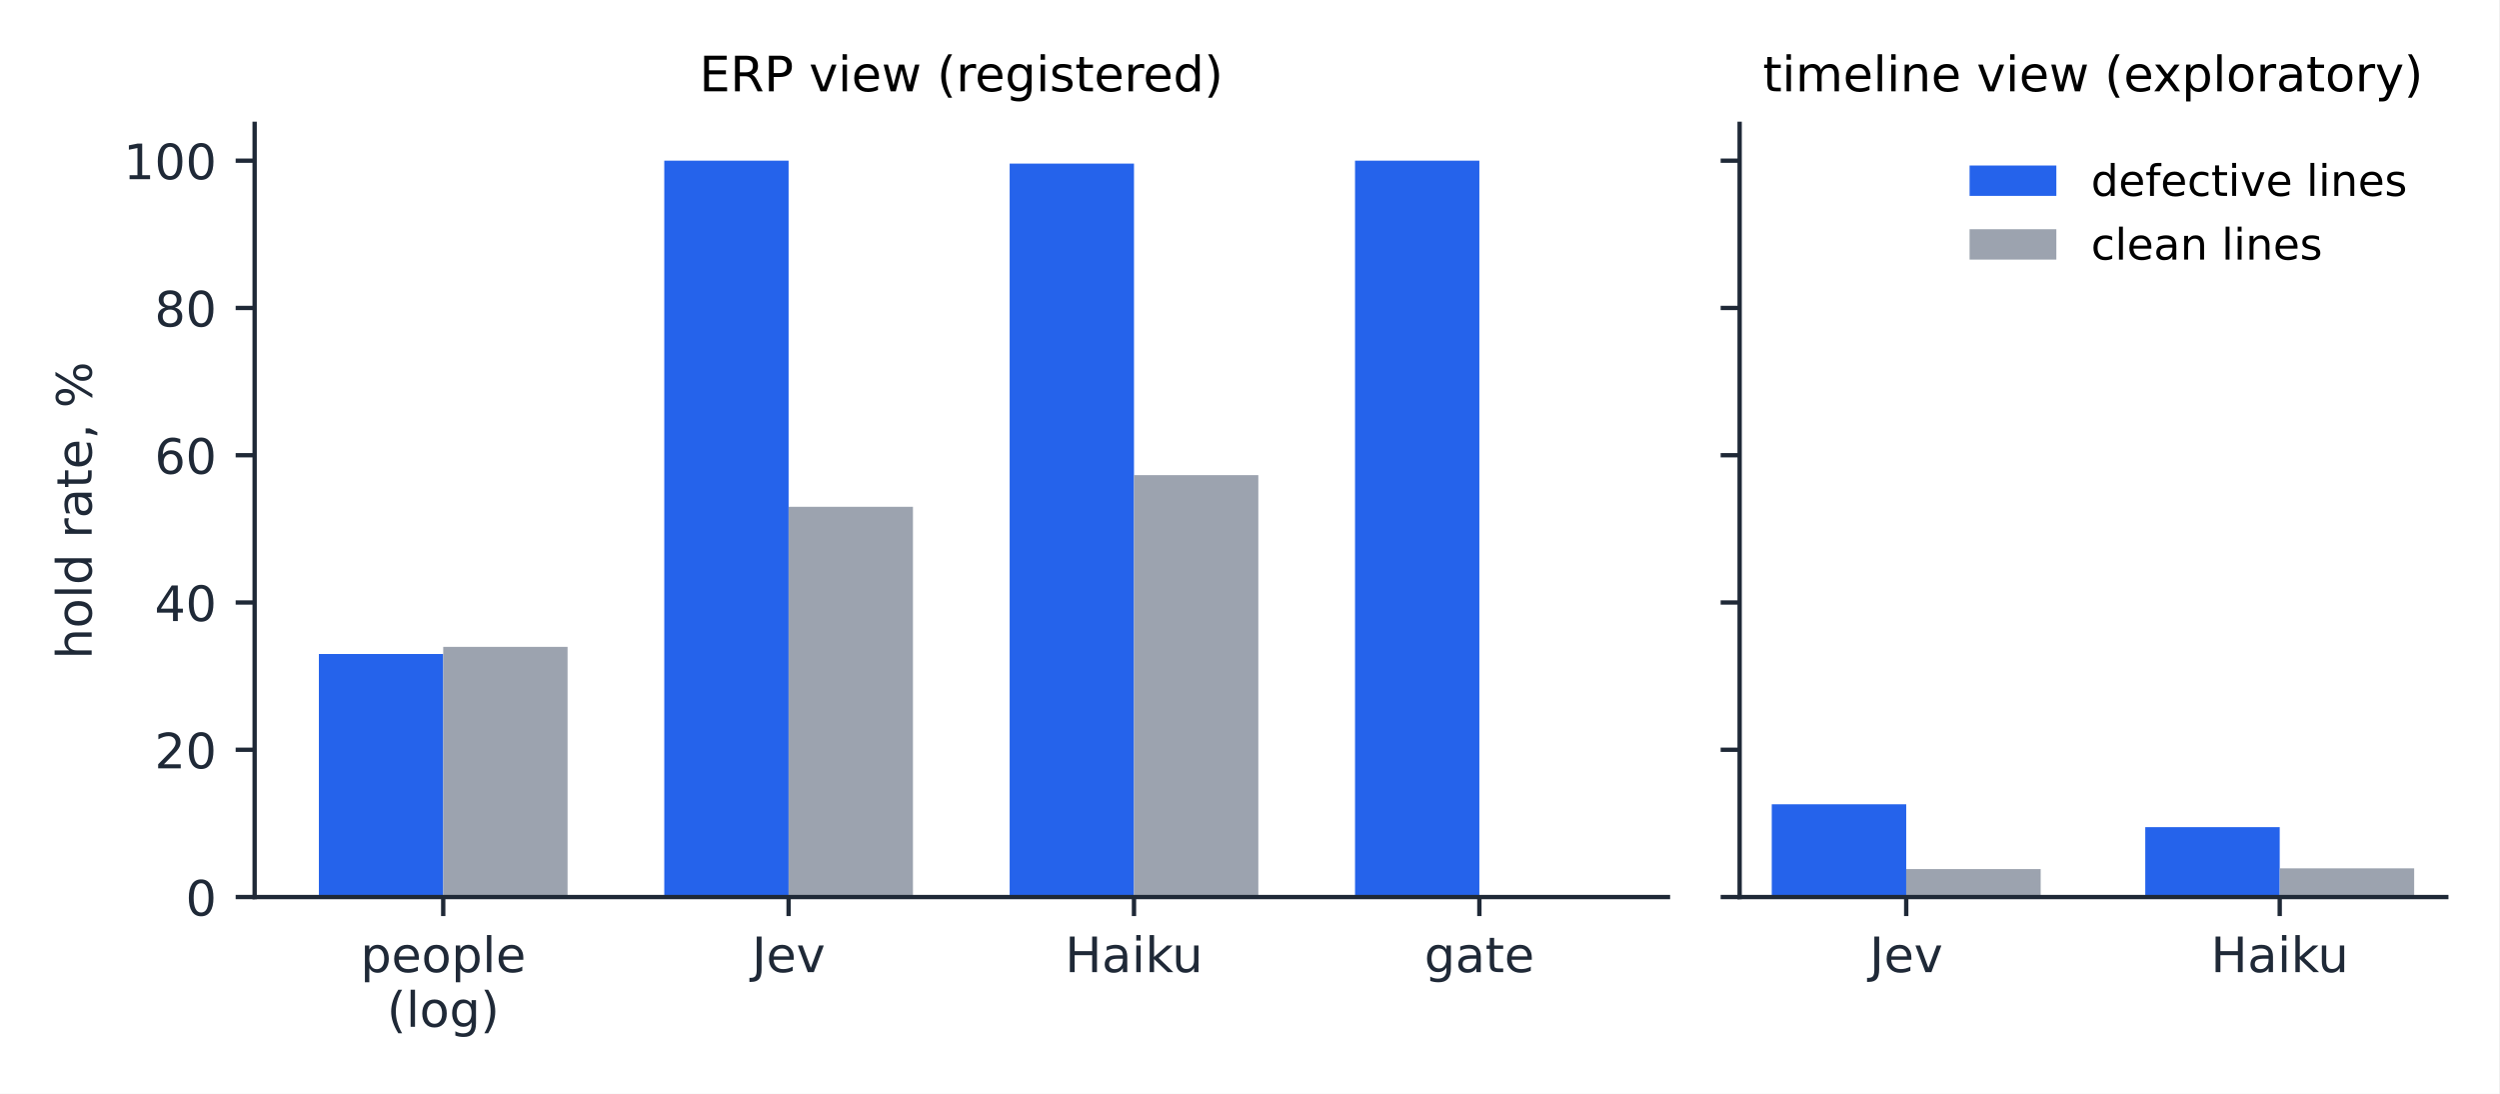
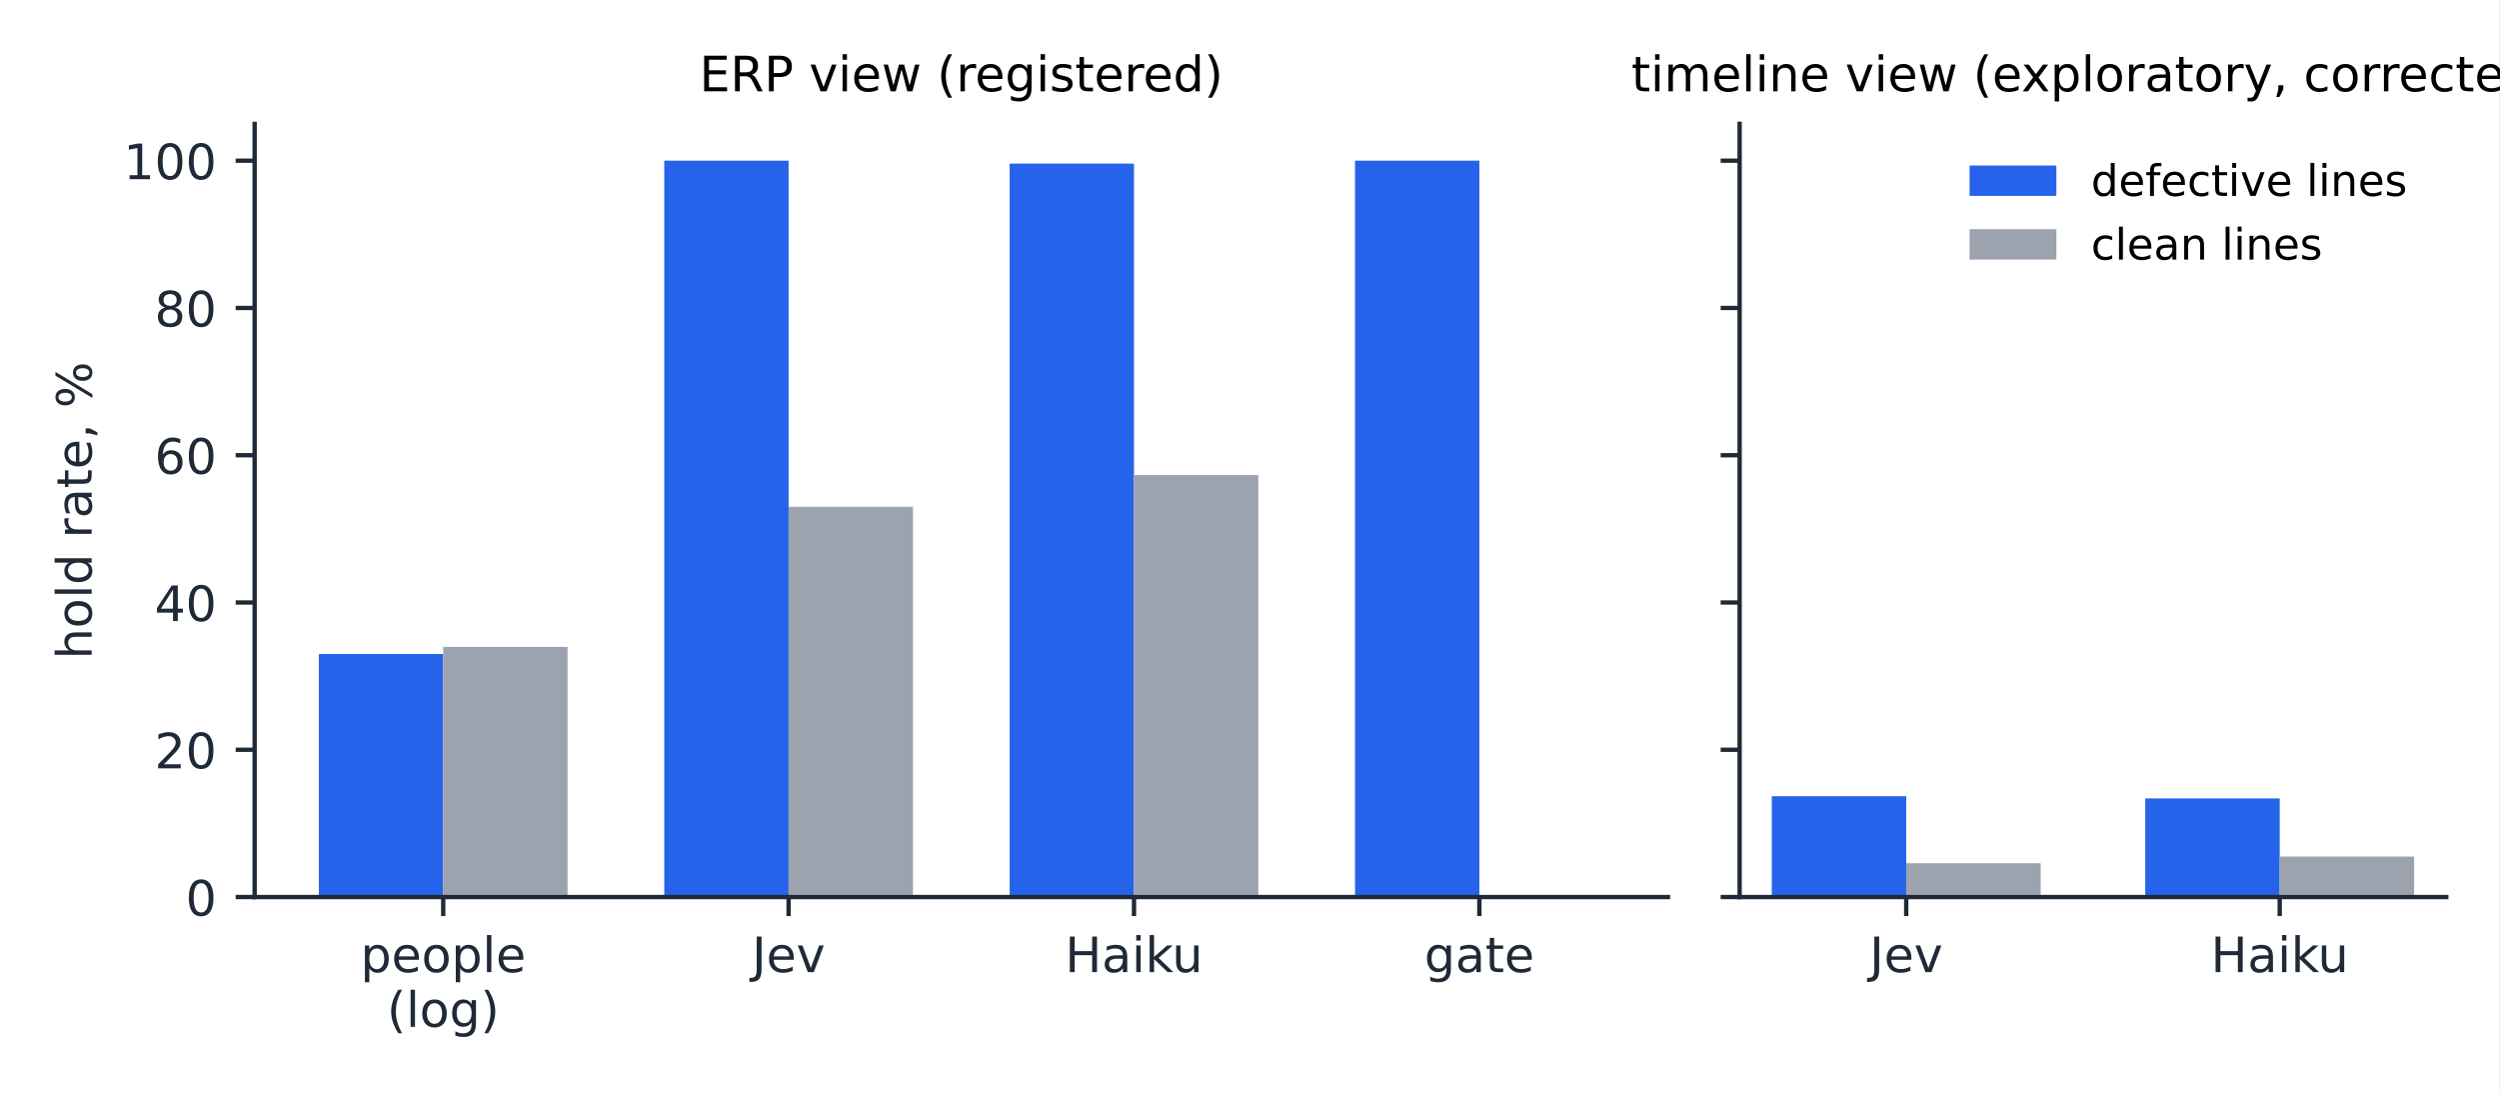
<svg xmlns="http://www.w3.org/2000/svg" xmlns:xlink="http://www.w3.org/1999/xlink" width="460.8pt" height="201.6pt" viewBox="0 0 460.8 201.6" version="1.1">
  <defs>
    <style type="text/css">*{stroke-linejoin: round; stroke-linecap: butt}</style>
  </defs>
  <g id="figure_1">
    <g id="patch_1">
      <path d="M 0 201.6  L 460.8 201.6  L 460.8 0  L 0 0  z " style="fill: #ffffff" />
    </g>
    <g id="axes_1">
      <g id="patch_2">
        <path d="M 46.955 165.345  L 307.558 165.345  L 307.558 22.83  L 46.955 22.83  z " style="fill: #ffffff" />
      </g>
      <g id="patch_3">
        <path d="M 58.801 165.345  L 81.728 165.345  L 81.728 120.549  L 58.801 120.549  z " clip-path="url(#pf9f3128406)" style="fill: #2563eb" />
      </g>
      <g id="patch_4">
        <path d="M 122.487 165.345  L 145.414 165.345  L 145.414 29.616  L 122.487 29.616  z " clip-path="url(#pf9f3128406)" style="fill: #2563eb" />
      </g>
      <g id="patch_5">
        <path d="M 186.173 165.345  L 209.1 165.345  L 209.1 30.159  L 186.173 30.159  z " clip-path="url(#pf9f3128406)" style="fill: #2563eb" />
      </g>
      <g id="patch_6">
        <path d="M 249.859 165.345  L 272.786 165.345  L 272.786 29.616  L 249.859 29.616  z " clip-path="url(#pf9f3128406)" style="fill: #2563eb" />
      </g>
      <g id="patch_7">
        <path d="M 81.728 165.345  L 104.655 165.345  L 104.655 119.232  L 81.728 119.232  z " clip-path="url(#pf9f3128406)" style="fill: #9ca3af" />
      </g>
      <g id="patch_8">
        <path d="M 145.414 165.345  L 168.341 165.345  L 168.341 93.409  L 145.414 93.409  z " clip-path="url(#pf9f3128406)" style="fill: #9ca3af" />
      </g>
      <g id="patch_9">
        <path d="M 209.1 165.345  L 232.027 165.345  L 232.027 87.573  L 209.1 87.573  z " clip-path="url(#pf9f3128406)" style="fill: #9ca3af" />
      </g>
      <g id="patch_10">
        <path d="M 272.786 165.345  L 295.713 165.345  L 295.713 165.345  L 272.786 165.345  z " clip-path="url(#pf9f3128406)" style="fill: #9ca3af" />
      </g>
      <g id="matplotlib.axis_1">
        <g id="xtick_1">
          <g id="line2d_1">
            <defs>
              <path id="mf50ba323ee" d="M 0 0  L 0 3.5  " style="stroke: #1f2937; stroke-width: 0.8" />
            </defs>
            <g>
              <use xlink:href="#mf50ba323ee" x="81.728" y="165.345" style="fill: #1f2937; stroke: #1f2937; stroke-width: 0.8" />
            </g>
          </g>
          <g id="text_1">
            <g style="fill: #1f2937" transform="translate(66.47259 179.1841) scale(0.09 -0.09)">
              <defs>
                <path id="DejaVuSans-70" d="M 1159 525  L 1159 -1331  L 581 -1331  L 581 3500  L 1159 3500  L 1159 2969  Q 1341 3281 1617 3432  Q 1894 3584 2278 3584  Q 2916 3584 3314 3078  Q 3713 2572 3713 1747  Q 3713 922 3314 415  Q 2916 -91 2278 -91  Q 1894 -91 1617 61  Q 1341 213 1159 525  z M 3116 1747  Q 3116 2381 2855 2742  Q 2594 3103 2138 3103  Q 1681 3103 1420 2742  Q 1159 2381 1159 1747  Q 1159 1113 1420 752  Q 1681 391 2138 391  Q 2594 391 2855 752  Q 3116 1113 3116 1747  z " transform="scale(0.015625)" />
                <path id="DejaVuSans-65" d="M 3597 1894  L 3597 1613  L 953 1613  Q 991 1019 1311 708  Q 1631 397 2203 397  Q 2534 397 2845 478  Q 3156 559 3463 722  L 3463 178  Q 3153 47 2828 -22  Q 2503 -91 2169 -91  Q 1331 -91 842 396  Q 353 884 353 1716  Q 353 2575 817 3079  Q 1281 3584 2069 3584  Q 2775 3584 3186 3129  Q 3597 2675 3597 1894  z M 3022 2063  Q 3016 2534 2758 2815  Q 2500 3097 2075 3097  Q 1594 3097 1305 2825  Q 1016 2553 972 2059  L 3022 2063  z " transform="scale(0.015625)" />
                <path id="DejaVuSans-6f" d="M 1959 3097  Q 1497 3097 1228 2736  Q 959 2375 959 1747  Q 959 1119 1226 758  Q 1494 397 1959 397  Q 2419 397 2687 759  Q 2956 1122 2956 1747  Q 2956 2369 2687 2733  Q 2419 3097 1959 3097  z M 1959 3584  Q 2709 3584 3137 3096  Q 3566 2609 3566 1747  Q 3566 888 3137 398  Q 2709 -91 1959 -91  Q 1206 -91 779 398  Q 353 888 353 1747  Q 353 2609 779 3096  Q 1206 3584 1959 3584  z " transform="scale(0.015625)" />
                <path id="DejaVuSans-6c" d="M 603 4863  L 1178 4863  L 1178 0  L 603 0  L 603 4863  z " transform="scale(0.015625)" />
              </defs>
              <use xlink:href="#DejaVuSans-70" />
              <use xlink:href="#DejaVuSans-65" transform="translate(63.47656 0)" />
              <use xlink:href="#DejaVuSans-6f" transform="translate(125 0)" />
              <use xlink:href="#DejaVuSans-70" transform="translate(186.1816 0)" />
              <use xlink:href="#DejaVuSans-6c" transform="translate(249.6582 0)" />
              <use xlink:href="#DejaVuSans-65" transform="translate(277.4414 0)" />
            </g>
            <g style="fill: #1f2937" transform="translate(71.35579 189.2621) scale(0.09 -0.09)">
              <defs>
                <path id="DejaVuSans-28" d="M 1984 4856  Q 1566 4138 1362 3434  Q 1159 2731 1159 2009  Q 1159 1288 1364 580  Q 1569 -128 1984 -844  L 1484 -844  Q 1016 -109 783 600  Q 550 1309 550 2009  Q 550 2706 781 3412  Q 1013 4119 1484 4856  L 1984 4856  z " transform="scale(0.015625)" />
                <path id="DejaVuSans-67" d="M 2906 1791  Q 2906 2416 2648 2759  Q 2391 3103 1925 3103  Q 1463 3103 1205 2759  Q 947 2416 947 1791  Q 947 1169 1205 825  Q 1463 481 1925 481  Q 2391 481 2648 825  Q 2906 1169 2906 1791  z M 3481 434  Q 3481 -459 3084 -895  Q 2688 -1331 1869 -1331  Q 1566 -1331 1297 -1286  Q 1028 -1241 775 -1147  L 775 -588  Q 1028 -725 1275 -790  Q 1522 -856 1778 -856  Q 2344 -856 2625 -561  Q 2906 -266 2906 331  L 2906 616  Q 2728 306 2450 153  Q 2172 0 1784 0  Q 1141 0 747 490  Q 353 981 353 1791  Q 353 2603 747 3093  Q 1141 3584 1784 3584  Q 2172 3584 2450 3431  Q 2728 3278 2906 2969  L 2906 3500  L 3481 3500  L 3481 434  z " transform="scale(0.015625)" />
                <path id="DejaVuSans-29" d="M 513 4856  L 1013 4856  Q 1481 4119 1714 3412  Q 1947 2706 1947 2009  Q 1947 1309 1714 600  Q 1481 -109 1013 -844  L 513 -844  Q 928 -128 1133 580  Q 1338 1288 1338 2009  Q 1338 2731 1133 3434  Q 928 4138 513 4856  z " transform="scale(0.015625)" />
              </defs>
              <use xlink:href="#DejaVuSans-28" />
              <use xlink:href="#DejaVuSans-6c" transform="translate(39.01367 0)" />
              <use xlink:href="#DejaVuSans-6f" transform="translate(66.79688 0)" />
              <use xlink:href="#DejaVuSans-67" transform="translate(127.9785 0)" />
              <use xlink:href="#DejaVuSans-29" transform="translate(191.4551 0)" />
            </g>
          </g>
        </g>
        <g id="xtick_2">
          <g id="line2d_2">
            <g>
              <use xlink:href="#mf50ba323ee" x="145.414" y="165.345" style="fill: #1f2937; stroke: #1f2937; stroke-width: 0.8" />
            </g>
          </g>
          <g id="text_2">
            <g style="fill: #1f2937" transform="translate(138.6538 179.1841) scale(0.09 -0.09)">
              <defs>
                <path id="DejaVuSans-4a" d="M 628 4666  L 1259 4666  L 1259 325  Q 1259 -519 939 -900  Q 619 -1281 -91 -1281  L -331 -1281  L -331 -750  L -134 -750  Q 284 -750 456 -515  Q 628 -281 628 325  L 628 4666  z " transform="scale(0.015625)" />
                <path id="DejaVuSans-76" d="M 191 3500  L 800 3500  L 1894 563  L 2988 3500  L 3597 3500  L 2284 0  L 1503 0  L 191 3500  z " transform="scale(0.015625)" />
              </defs>
              <use xlink:href="#DejaVuSans-4a" />
              <use xlink:href="#DejaVuSans-65" transform="translate(29.49219 0)" />
              <use xlink:href="#DejaVuSans-76" transform="translate(91.01562 0)" />
            </g>
          </g>
        </g>
        <g id="xtick_3">
          <g id="line2d_3">
            <g>
              <use xlink:href="#mf50ba323ee" x="209.1" y="165.345" style="fill: #1f2937; stroke: #1f2937; stroke-width: 0.8" />
            </g>
          </g>
          <g id="text_3">
            <g style="fill: #1f2937" transform="translate(196.3907 179.1841) scale(0.09 -0.09)">
              <defs>
                <path id="DejaVuSans-48" d="M 628 4666  L 1259 4666  L 1259 2753  L 3553 2753  L 3553 4666  L 4184 4666  L 4184 0  L 3553 0  L 3553 2222  L 1259 2222  L 1259 0  L 628 0  L 628 4666  z " transform="scale(0.015625)" />
                <path id="DejaVuSans-61" d="M 2194 1759  Q 1497 1759 1228 1600  Q 959 1441 959 1056  Q 959 750 1161 570  Q 1363 391 1709 391  Q 2188 391 2477 730  Q 2766 1069 2766 1631  L 2766 1759  L 2194 1759  z M 3341 1997  L 3341 0  L 2766 0  L 2766 531  Q 2569 213 2275 61  Q 1981 -91 1556 -91  Q 1019 -91 701 211  Q 384 513 384 1019  Q 384 1609 779 1909  Q 1175 2209 1959 2209  L 2766 2209  L 2766 2266  Q 2766 2663 2505 2880  Q 2244 3097 1772 3097  Q 1472 3097 1187 3025  Q 903 2953 641 2809  L 641 3341  Q 956 3463 1253 3523  Q 1550 3584 1831 3584  Q 2591 3584 2966 3190  Q 3341 2797 3341 1997  z " transform="scale(0.015625)" />
                <path id="DejaVuSans-69" d="M 603 3500  L 1178 3500  L 1178 0  L 603 0  L 603 3500  z M 603 4863  L 1178 4863  L 1178 4134  L 603 4134  L 603 4863  z " transform="scale(0.015625)" />
                <path id="DejaVuSans-6b" d="M 581 4863  L 1159 4863  L 1159 1991  L 2875 3500  L 3609 3500  L 1753 1863  L 3688 0  L 2938 0  L 1159 1709  L 1159 0  L 581 0  L 581 4863  z " transform="scale(0.015625)" />
                <path id="DejaVuSans-75" d="M 544 1381  L 544 3500  L 1119 3500  L 1119 1403  Q 1119 906 1312 657  Q 1506 409 1894 409  Q 2359 409 2629 706  Q 2900 1003 2900 1516  L 2900 3500  L 3475 3500  L 3475 0  L 2900 0  L 2900 538  Q 2691 219 2414 64  Q 2138 -91 1772 -91  Q 1169 -91 856 284  Q 544 659 544 1381  z M 1991 3584  L 1991 3584  z " transform="scale(0.015625)" />
              </defs>
              <use xlink:href="#DejaVuSans-48" />
              <use xlink:href="#DejaVuSans-61" transform="translate(75.19531 0)" />
              <use xlink:href="#DejaVuSans-69" transform="translate(136.4746 0)" />
              <use xlink:href="#DejaVuSans-6b" transform="translate(164.2578 0)" />
              <use xlink:href="#DejaVuSans-75" transform="translate(219.043 0)" />
            </g>
          </g>
        </g>
        <g id="xtick_4">
          <g id="line2d_4">
            <g>
              <use xlink:href="#mf50ba323ee" x="272.786" y="165.345" style="fill: #1f2937; stroke: #1f2937; stroke-width: 0.8" />
            </g>
          </g>
          <g id="text_4">
            <g style="fill: #1f2937" transform="translate(262.6382 179.1841) scale(0.09 -0.09)">
              <defs>
                <path id="DejaVuSans-74" d="M 1172 4494  L 1172 3500  L 2356 3500  L 2356 3053  L 1172 3053  L 1172 1153  Q 1172 725 1289 603  Q 1406 481 1766 481  L 2356 481  L 2356 0  L 1766 0  Q 1100 0 847 248  Q 594 497 594 1153  L 594 3053  L 172 3053  L 172 3500  L 594 3500  L 594 4494  L 1172 4494  z " transform="scale(0.015625)" />
              </defs>
              <use xlink:href="#DejaVuSans-67" />
              <use xlink:href="#DejaVuSans-61" transform="translate(63.47656 0)" />
              <use xlink:href="#DejaVuSans-74" transform="translate(124.7559 0)" />
              <use xlink:href="#DejaVuSans-65" transform="translate(163.9648 0)" />
            </g>
          </g>
        </g>
      </g>
      <g id="matplotlib.axis_2">
        <g id="ytick_1">
          <g id="line2d_5">
            <defs>
              <path id="m478ed26902" d="M 0 0  L -3.5 0  " style="stroke: #1f2937; stroke-width: 0.8" />
            </defs>
            <g>
              <use xlink:href="#m478ed26902" x="46.955" y="165.345" style="fill: #1f2937; stroke: #1f2937; stroke-width: 0.8" />
            </g>
          </g>
          <g id="text_5">
            <g style="fill: #1f2937" transform="translate(34.22875 168.7648) scale(0.09 -0.09)">
              <defs>
                <path id="DejaVuSans-30" d="M 2034 4250  Q 1547 4250 1301 3770  Q 1056 3291 1056 2328  Q 1056 1369 1301 889  Q 1547 409 2034 409  Q 2525 409 2770 889  Q 3016 1369 3016 2328  Q 3016 3291 2770 3770  Q 2525 4250 2034 4250  z M 2034 4750  Q 2819 4750 3233 4129  Q 3647 3509 3647 2328  Q 3647 1150 3233 529  Q 2819 -91 2034 -91  Q 1250 -91 836 529  Q 422 1150 422 2328  Q 422 3509 836 4129  Q 1250 4750 2034 4750  z " transform="scale(0.015625)" />
              </defs>
              <use xlink:href="#DejaVuSans-30" />
            </g>
          </g>
        </g>
        <g id="ytick_2">
          <g id="line2d_6">
            <g>
              <use xlink:href="#m478ed26902" x="46.955" y="138.2" style="fill: #1f2937; stroke: #1f2937; stroke-width: 0.8" />
            </g>
          </g>
          <g id="text_6">
            <g style="fill: #1f2937" transform="translate(28.5025 141.619) scale(0.09 -0.09)">
              <defs>
                <path id="DejaVuSans-32" d="M 1228 531  L 3431 531  L 3431 0  L 469 0  L 469 531  Q 828 903 1448 1529  Q 2069 2156 2228 2338  Q 2531 2678 2651 2914  Q 2772 3150 2772 3378  Q 2772 3750 2511 3984  Q 2250 4219 1831 4219  Q 1534 4219 1204 4116  Q 875 4013 500 3803  L 500 4441  Q 881 4594 1212 4672  Q 1544 4750 1819 4750  Q 2544 4750 2975 4387  Q 3406 4025 3406 3419  Q 3406 3131 3298 2873  Q 3191 2616 2906 2266  Q 2828 2175 2409 1742  Q 1991 1309 1228 531  z " transform="scale(0.015625)" />
              </defs>
              <use xlink:href="#DejaVuSans-32" />
              <use xlink:href="#DejaVuSans-30" transform="translate(63.62305 0)" />
            </g>
          </g>
        </g>
        <g id="ytick_3">
          <g id="line2d_7">
            <g>
              <use xlink:href="#m478ed26902" x="46.955" y="111.054" style="fill: #1f2937; stroke: #1f2937; stroke-width: 0.8" />
            </g>
          </g>
          <g id="text_7">
            <g style="fill: #1f2937" transform="translate(28.5025 114.4732) scale(0.09 -0.09)">
              <defs>
                <path id="DejaVuSans-34" d="M 2419 4116  L 825 1625  L 2419 1625  L 2419 4116  z M 2253 4666  L 3047 4666  L 3047 1625  L 3713 1625  L 3713 1100  L 3047 1100  L 3047 0  L 2419 0  L 2419 1100  L 313 1100  L 313 1709  L 2253 4666  z " transform="scale(0.015625)" />
              </defs>
              <use xlink:href="#DejaVuSans-34" />
              <use xlink:href="#DejaVuSans-30" transform="translate(63.62305 0)" />
            </g>
          </g>
        </g>
        <g id="ytick_4">
          <g id="line2d_8">
            <g>
              <use xlink:href="#m478ed26902" x="46.955" y="83.908" style="fill: #1f2937; stroke: #1f2937; stroke-width: 0.8" />
            </g>
          </g>
          <g id="text_8">
            <g style="fill: #1f2937" transform="translate(28.5025 87.32737) scale(0.09 -0.09)">
              <defs>
                <path id="DejaVuSans-36" d="M 2113 2584  Q 1688 2584 1439 2293  Q 1191 2003 1191 1497  Q 1191 994 1439 701  Q 1688 409 2113 409  Q 2538 409 2786 701  Q 3034 994 3034 1497  Q 3034 2003 2786 2293  Q 2538 2584 2113 2584  z M 3366 4563  L 3366 3988  Q 3128 4100 2886 4159  Q 2644 4219 2406 4219  Q 1781 4219 1451 3797  Q 1122 3375 1075 2522  Q 1259 2794 1537 2939  Q 1816 3084 2150 3084  Q 2853 3084 3261 2657  Q 3669 2231 3669 1497  Q 3669 778 3244 343  Q 2819 -91 2113 -91  Q 1303 -91 875 529  Q 447 1150 447 2328  Q 447 3434 972 4092  Q 1497 4750 2381 4750  Q 2619 4750 2861 4703  Q 3103 4656 3366 4563  z " transform="scale(0.015625)" />
              </defs>
              <use xlink:href="#DejaVuSans-36" />
              <use xlink:href="#DejaVuSans-30" transform="translate(63.62305 0)" />
            </g>
          </g>
        </g>
        <g id="ytick_5">
          <g id="line2d_9">
            <g>
              <use xlink:href="#m478ed26902" x="46.955" y="56.762" style="fill: #1f2937; stroke: #1f2937; stroke-width: 0.8" />
            </g>
          </g>
          <g id="text_9">
            <g style="fill: #1f2937" transform="translate(28.5025 60.18156) scale(0.09 -0.09)">
              <defs>
                <path id="DejaVuSans-38" d="M 2034 2216  Q 1584 2216 1326 1975  Q 1069 1734 1069 1313  Q 1069 891 1326 650  Q 1584 409 2034 409  Q 2484 409 2743 651  Q 3003 894 3003 1313  Q 3003 1734 2745 1975  Q 2488 2216 2034 2216  z M 1403 2484  Q 997 2584 770 2862  Q 544 3141 544 3541  Q 544 4100 942 4425  Q 1341 4750 2034 4750  Q 2731 4750 3128 4425  Q 3525 4100 3525 3541  Q 3525 3141 3298 2862  Q 3072 2584 2669 2484  Q 3125 2378 3379 2068  Q 3634 1759 3634 1313  Q 3634 634 3220 271  Q 2806 -91 2034 -91  Q 1263 -91 848 271  Q 434 634 434 1313  Q 434 1759 690 2068  Q 947 2378 1403 2484  z M 1172 3481  Q 1172 3119 1398 2916  Q 1625 2713 2034 2713  Q 2441 2713 2670 2916  Q 2900 3119 2900 3481  Q 2900 3844 2670 4047  Q 2441 4250 2034 4250  Q 1625 4250 1398 4047  Q 1172 3844 1172 3481  z " transform="scale(0.015625)" />
              </defs>
              <use xlink:href="#DejaVuSans-38" />
              <use xlink:href="#DejaVuSans-30" transform="translate(63.62305 0)" />
            </g>
          </g>
        </g>
        <g id="ytick_6">
          <g id="line2d_10">
            <g>
              <use xlink:href="#m478ed26902" x="46.955" y="29.616" style="fill: #1f2937; stroke: #1f2937; stroke-width: 0.8" />
            </g>
          </g>
          <g id="text_10">
            <g style="fill: #1f2937" transform="translate(22.77625 33.03575) scale(0.09 -0.09)">
              <defs>
                <path id="DejaVuSans-31" d="M 794 531  L 1825 531  L 1825 4091  L 703 3866  L 703 4441  L 1819 4666  L 2450 4666  L 2450 531  L 3481 531  L 3481 0  L 794 0  L 794 531  z " transform="scale(0.015625)" />
              </defs>
              <use xlink:href="#DejaVuSans-31" />
              <use xlink:href="#DejaVuSans-30" transform="translate(63.62305 0)" />
              <use xlink:href="#DejaVuSans-30" transform="translate(127.2461 0)" />
            </g>
          </g>
        </g>
        <g id="text_11">
          <g style="fill: #1f2937" transform="translate(16.90453 121.5068) rotate(-90) scale(0.09 -0.09)">
            <defs>
              <path id="DejaVuSans-68" d="M 3513 2113  L 3513 0  L 2938 0  L 2938 2094  Q 2938 2591 2744 2837  Q 2550 3084 2163 3084  Q 1697 3084 1428 2787  Q 1159 2491 1159 1978  L 1159 0  L 581 0  L 581 4863  L 1159 4863  L 1159 2956  Q 1366 3272 1645 3428  Q 1925 3584 2291 3584  Q 2894 3584 3203 3211  Q 3513 2838 3513 2113  z " transform="scale(0.015625)" />
              <path id="DejaVuSans-64" d="M 2906 2969  L 2906 4863  L 3481 4863  L 3481 0  L 2906 0  L 2906 525  Q 2725 213 2448 61  Q 2172 -91 1784 -91  Q 1150 -91 751 415  Q 353 922 353 1747  Q 353 2572 751 3078  Q 1150 3584 1784 3584  Q 2172 3584 2448 3432  Q 2725 3281 2906 2969  z M 947 1747  Q 947 1113 1208 752  Q 1469 391 1925 391  Q 2381 391 2643 752  Q 2906 1113 2906 1747  Q 2906 2381 2643 2742  Q 2381 3103 1925 3103  Q 1469 3103 1208 2742  Q 947 2381 947 1747  z " transform="scale(0.015625)" />
              <path id="DejaVuSans-20" transform="scale(0.015625)" />
              <path id="DejaVuSans-72" d="M 2631 2963  Q 2534 3019 2420 3045  Q 2306 3072 2169 3072  Q 1681 3072 1420 2755  Q 1159 2438 1159 1844  L 1159 0  L 581 0  L 581 3500  L 1159 3500  L 1159 2956  Q 1341 3275 1631 3429  Q 1922 3584 2338 3584  Q 2397 3584 2469 3576  Q 2541 3569 2628 3553  L 2631 2963  z " transform="scale(0.015625)" />
              <path id="DejaVuSans-2c" d="M 750 794  L 1409 794  L 1409 256  L 897 -744  L 494 -744  L 750 256  L 750 794  z " transform="scale(0.015625)" />
              <path id="DejaVuSans-25" d="M 4653 2053  Q 4381 2053 4226 1822  Q 4072 1591 4072 1178  Q 4072 772 4226 539  Q 4381 306 4653 306  Q 4919 306 5073 539  Q 5228 772 5228 1178  Q 5228 1588 5073 1820  Q 4919 2053 4653 2053  z M 4653 2450  Q 5147 2450 5437 2106  Q 5728 1763 5728 1178  Q 5728 594 5436 251  Q 5144 -91 4653 -91  Q 4153 -91 3862 251  Q 3572 594 3572 1178  Q 3572 1766 3864 2108  Q 4156 2450 4653 2450  z M 1428 4353  Q 1159 4353 1004 4120  Q 850 3888 850 3481  Q 850 3069 1003 2837  Q 1156 2606 1428 2606  Q 1700 2606 1854 2837  Q 2009 3069 2009 3481  Q 2009 3884 1853 4118  Q 1697 4353 1428 4353  z M 4250 4750  L 4750 4750  L 1831 -91  L 1331 -91  L 4250 4750  z M 1428 4750  Q 1922 4750 2215 4408  Q 2509 4066 2509 3481  Q 2509 2891 2217 2550  Q 1925 2209 1428 2209  Q 931 2209 642 2551  Q 353 2894 353 3481  Q 353 4063 643 4406  Q 934 4750 1428 4750  z " transform="scale(0.015625)" />
            </defs>
            <use xlink:href="#DejaVuSans-68" />
            <use xlink:href="#DejaVuSans-6f" transform="translate(63.37891 0)" />
            <use xlink:href="#DejaVuSans-6c" transform="translate(124.5605 0)" />
            <use xlink:href="#DejaVuSans-64" transform="translate(152.3438 0)" />
            <use xlink:href="#DejaVuSans-20" transform="translate(215.8203 0)" />
            <use xlink:href="#DejaVuSans-72" transform="translate(247.6074 0)" />
            <use xlink:href="#DejaVuSans-61" transform="translate(288.7207 0)" />
            <use xlink:href="#DejaVuSans-74" transform="translate(350 0)" />
            <use xlink:href="#DejaVuSans-65" transform="translate(389.209 0)" />
            <use xlink:href="#DejaVuSans-2c" transform="translate(450.7324 0)" />
            <use xlink:href="#DejaVuSans-20" transform="translate(482.5195 0)" />
            <use xlink:href="#DejaVuSans-25" transform="translate(514.3066 0)" />
          </g>
        </g>
      </g>
      <g id="patch_11">
        <path d="M 46.955 165.345  L 46.955 22.83  " style="fill: none; stroke: #1f2937; stroke-width: 0.8; stroke-linejoin: miter; stroke-linecap: square" />
      </g>
      <g id="patch_12">
        <path d="M 46.955 165.345  L 307.558 165.345  " style="fill: none; stroke: #1f2937; stroke-width: 0.8; stroke-linejoin: miter; stroke-linecap: square" />
      </g>
      <g id="text_12">
        <g transform="translate(128.9625 16.83) scale(0.09 -0.09)">
          <defs>
            <path id="DejaVuSans-45" d="M 628 4666  L 3578 4666  L 3578 4134  L 1259 4134  L 1259 2753  L 3481 2753  L 3481 2222  L 1259 2222  L 1259 531  L 3634 531  L 3634 0  L 628 0  L 628 4666  z " transform="scale(0.015625)" />
            <path id="DejaVuSans-52" d="M 2841 2188  Q 3044 2119 3236 1894  Q 3428 1669 3622 1275  L 4263 0  L 3584 0  L 2988 1197  Q 2756 1666 2539 1819  Q 2322 1972 1947 1972  L 1259 1972  L 1259 0  L 628 0  L 628 4666  L 2053 4666  Q 2853 4666 3247 4331  Q 3641 3997 3641 3322  Q 3641 2881 3436 2590  Q 3231 2300 2841 2188  z M 1259 4147  L 1259 2491  L 2053 2491  Q 2509 2491 2742 2702  Q 2975 2913 2975 3322  Q 2975 3731 2742 3939  Q 2509 4147 2053 4147  L 1259 4147  z " transform="scale(0.015625)" />
            <path id="DejaVuSans-50" d="M 1259 4147  L 1259 2394  L 2053 2394  Q 2494 2394 2734 2622  Q 2975 2850 2975 3272  Q 2975 3691 2734 3919  Q 2494 4147 2053 4147  L 1259 4147  z M 628 4666  L 2053 4666  Q 2838 4666 3239 4311  Q 3641 3956 3641 3272  Q 3641 2581 3239 2228  Q 2838 1875 2053 1875  L 1259 1875  L 1259 0  L 628 0  L 628 4666  z " transform="scale(0.015625)" />
            <path id="DejaVuSans-77" d="M 269 3500  L 844 3500  L 1563 769  L 2278 3500  L 2956 3500  L 3675 769  L 4391 3500  L 4966 3500  L 4050 0  L 3372 0  L 2619 2869  L 1863 0  L 1184 0  L 269 3500  z " transform="scale(0.015625)" />
            <path id="DejaVuSans-73" d="M 2834 3397  L 2834 2853  Q 2591 2978 2328 3040  Q 2066 3103 1784 3103  Q 1356 3103 1142 2972  Q 928 2841 928 2578  Q 928 2378 1081 2264  Q 1234 2150 1697 2047  L 1894 2003  Q 2506 1872 2764 1633  Q 3022 1394 3022 966  Q 3022 478 2636 193  Q 2250 -91 1575 -91  Q 1294 -91 989 -36  Q 684 19 347 128  L 347 722  Q 666 556 975 473  Q 1284 391 1588 391  Q 1994 391 2212 530  Q 2431 669 2431 922  Q 2431 1156 2273 1281  Q 2116 1406 1581 1522  L 1381 1569  Q 847 1681 609 1914  Q 372 2147 372 2553  Q 372 3047 722 3315  Q 1072 3584 1716 3584  Q 2034 3584 2315 3537  Q 2597 3491 2834 3397  z " transform="scale(0.015625)" />
          </defs>
          <use xlink:href="#DejaVuSans-45" />
          <use xlink:href="#DejaVuSans-52" transform="translate(63.18359 0)" />
          <use xlink:href="#DejaVuSans-50" transform="translate(132.666 0)" />
          <use xlink:href="#DejaVuSans-20" transform="translate(192.9688 0)" />
          <use xlink:href="#DejaVuSans-76" transform="translate(224.7559 0)" />
          <use xlink:href="#DejaVuSans-69" transform="translate(283.9355 0)" />
          <use xlink:href="#DejaVuSans-65" transform="translate(311.7188 0)" />
          <use xlink:href="#DejaVuSans-77" transform="translate(373.2422 0)" />
          <use xlink:href="#DejaVuSans-20" transform="translate(455.0293 0)" />
          <use xlink:href="#DejaVuSans-28" transform="translate(486.8164 0)" />
          <use xlink:href="#DejaVuSans-72" transform="translate(525.8301 0)" />
          <use xlink:href="#DejaVuSans-65" transform="translate(564.6934 0)" />
          <use xlink:href="#DejaVuSans-67" transform="translate(626.2168 0)" />
          <use xlink:href="#DejaVuSans-69" transform="translate(689.6934 0)" />
          <use xlink:href="#DejaVuSans-73" transform="translate(717.4766 0)" />
          <use xlink:href="#DejaVuSans-74" transform="translate(769.5762 0)" />
          <use xlink:href="#DejaVuSans-65" transform="translate(808.7852 0)" />
          <use xlink:href="#DejaVuSans-72" transform="translate(870.3086 0)" />
          <use xlink:href="#DejaVuSans-65" transform="translate(909.1719 0)" />
          <use xlink:href="#DejaVuSans-64" transform="translate(970.6953 0)" />
          <use xlink:href="#DejaVuSans-29" transform="translate(1034.172 0)" />
        </g>
      </g>
    </g>
    <g id="axes_2">
      <g id="patch_13">
        <path d="M 320.778 165.345  L 451.08 165.345  L 451.08 22.83  L 320.778 22.83  z " style="fill: #ffffff" />
      </g>
      <g id="patch_14">
-         <path d="M 326.701 165.345  L 351.494 165.345  L 351.494 148.244  L 326.701 148.244  z " clip-path="url(#pff2f908e76)" style="fill: #2563eb" />
+         <path d="M 326.701 165.345  L 351.494 165.345  L 351.494 146.751  L 326.701 146.751  z " clip-path="url(#pff2f908e76)" style="fill: #2563eb" />
      </g>
      <g id="patch_15">
-         <path d="M 395.571 165.345  L 420.364 165.345  L 420.364 152.451  L 395.571 152.451  z " clip-path="url(#pff2f908e76)" style="fill: #2563eb" />
+         <path d="M 395.571 165.345  L 420.364 165.345  L 420.364 147.158  L 395.571 147.158  z " clip-path="url(#pff2f908e76)" style="fill: #2563eb" />
      </g>
      <g id="patch_16">
-         <path d="M 351.494 165.345  L 376.287 165.345  L 376.287 160.188  L 351.494 160.188  z " clip-path="url(#pff2f908e76)" style="fill: #9ca3af" />
+         <path d="M 351.494 165.345  L 376.287 165.345  L 376.287 159.102  L 351.494 159.102  z " clip-path="url(#pff2f908e76)" style="fill: #9ca3af" />
      </g>
      <g id="patch_17">
-         <path d="M 420.364 165.345  L 445.157 165.345  L 445.157 160.052  L 420.364 160.052  z " clip-path="url(#pff2f908e76)" style="fill: #9ca3af" />
+         <path d="M 420.364 165.345  L 445.157 165.345  L 445.157 157.88  L 420.364 157.88  z " clip-path="url(#pff2f908e76)" style="fill: #9ca3af" />
      </g>
      <g id="matplotlib.axis_3">
        <g id="xtick_5">
          <g id="line2d_11">
            <g>
              <use xlink:href="#mf50ba323ee" x="351.494" y="165.345" style="fill: #1f2937; stroke: #1f2937; stroke-width: 0.8" />
            </g>
          </g>
          <g id="text_13">
            <g style="fill: #1f2937" transform="translate(344.7344 179.1841) scale(0.09 -0.09)">
              <use xlink:href="#DejaVuSans-4a" />
              <use xlink:href="#DejaVuSans-65" transform="translate(29.49219 0)" />
              <use xlink:href="#DejaVuSans-76" transform="translate(91.01562 0)" />
            </g>
          </g>
        </g>
        <g id="xtick_6">
          <g id="line2d_12">
            <g>
              <use xlink:href="#mf50ba323ee" x="420.364" y="165.345" style="fill: #1f2937; stroke: #1f2937; stroke-width: 0.8" />
            </g>
          </g>
          <g id="text_14">
            <g style="fill: #1f2937" transform="translate(407.6551 179.1841) scale(0.09 -0.09)">
              <use xlink:href="#DejaVuSans-48" />
              <use xlink:href="#DejaVuSans-61" transform="translate(75.19531 0)" />
              <use xlink:href="#DejaVuSans-69" transform="translate(136.4746 0)" />
              <use xlink:href="#DejaVuSans-6b" transform="translate(164.2578 0)" />
              <use xlink:href="#DejaVuSans-75" transform="translate(219.043 0)" />
            </g>
          </g>
        </g>
      </g>
      <g id="matplotlib.axis_4">
        <g id="ytick_7">
          <g id="line2d_13">
            <g>
              <use xlink:href="#m478ed26902" x="320.778" y="165.345" style="fill: #1f2937; stroke: #1f2937; stroke-width: 0.8" />
            </g>
          </g>
        </g>
        <g id="ytick_8">
          <g id="line2d_14">
            <g>
              <use xlink:href="#m478ed26902" x="320.778" y="138.2" style="fill: #1f2937; stroke: #1f2937; stroke-width: 0.8" />
            </g>
          </g>
        </g>
        <g id="ytick_9">
          <g id="line2d_15">
            <g>
              <use xlink:href="#m478ed26902" x="320.778" y="111.054" style="fill: #1f2937; stroke: #1f2937; stroke-width: 0.8" />
            </g>
          </g>
        </g>
        <g id="ytick_10">
          <g id="line2d_16">
            <g>
              <use xlink:href="#m478ed26902" x="320.778" y="83.908" style="fill: #1f2937; stroke: #1f2937; stroke-width: 0.8" />
            </g>
          </g>
        </g>
        <g id="ytick_11">
          <g id="line2d_17">
            <g>
              <use xlink:href="#m478ed26902" x="320.778" y="56.762" style="fill: #1f2937; stroke: #1f2937; stroke-width: 0.8" />
            </g>
          </g>
        </g>
        <g id="ytick_12">
          <g id="line2d_18">
            <g>
              <use xlink:href="#m478ed26902" x="320.778" y="29.616" style="fill: #1f2937; stroke: #1f2937; stroke-width: 0.8" />
            </g>
          </g>
        </g>
      </g>
      <g id="patch_18">
        <path d="M 320.778 165.345  L 320.778 22.83  " style="fill: none; stroke: #1f2937; stroke-width: 0.8; stroke-linejoin: miter; stroke-linecap: square" />
      </g>
      <g id="patch_19">
        <path d="M 320.778 165.345  L 451.08 165.345  " style="fill: none; stroke: #1f2937; stroke-width: 0.8; stroke-linejoin: miter; stroke-linecap: square" />
      </g>
      <g id="text_15">
-         <g transform="translate(325.0547 16.83) scale(0.09 -0.09)">
+         <g transform="translate(300.8138 16.83) scale(0.09 -0.09)">
          <defs>
            <path id="DejaVuSans-6d" d="M 3328 2828  Q 3544 3216 3844 3400  Q 4144 3584 4550 3584  Q 5097 3584 5394 3201  Q 5691 2819 5691 2113  L 5691 0  L 5113 0  L 5113 2094  Q 5113 2597 4934 2840  Q 4756 3084 4391 3084  Q 3944 3084 3684 2787  Q 3425 2491 3425 1978  L 3425 0  L 2847 0  L 2847 2094  Q 2847 2600 2669 2842  Q 2491 3084 2119 3084  Q 1678 3084 1418 2786  Q 1159 2488 1159 1978  L 1159 0  L 581 0  L 581 3500  L 1159 3500  L 1159 2956  Q 1356 3278 1631 3431  Q 1906 3584 2284 3584  Q 2666 3584 2933 3390  Q 3200 3197 3328 2828  z " transform="scale(0.015625)" />
            <path id="DejaVuSans-6e" d="M 3513 2113  L 3513 0  L 2938 0  L 2938 2094  Q 2938 2591 2744 2837  Q 2550 3084 2163 3084  Q 1697 3084 1428 2787  Q 1159 2491 1159 1978  L 1159 0  L 581 0  L 581 3500  L 1159 3500  L 1159 2956  Q 1366 3272 1645 3428  Q 1925 3584 2291 3584  Q 2894 3584 3203 3211  Q 3513 2838 3513 2113  z " transform="scale(0.015625)" />
            <path id="DejaVuSans-78" d="M 3513 3500  L 2247 1797  L 3578 0  L 2900 0  L 1881 1375  L 863 0  L 184 0  L 1544 1831  L 300 3500  L 978 3500  L 1906 2253  L 2834 3500  L 3513 3500  z " transform="scale(0.015625)" />
            <path id="DejaVuSans-79" d="M 2059 -325  Q 1816 -950 1584 -1140  Q 1353 -1331 966 -1331  L 506 -1331  L 506 -850  L 844 -850  Q 1081 -850 1212 -737  Q 1344 -625 1503 -206  L 1606 56  L 191 3500  L 800 3500  L 1894 763  L 2988 3500  L 3597 3500  L 2059 -325  z " transform="scale(0.015625)" />
+             <path id="DejaVuSans-63" d="M 3122 3366  L 3122 2828  Q 2878 2963 2633 3030  Q 2388 3097 2138 3097  Q 1578 3097 1268 2742  Q 959 2388 959 1747  Q 959 1106 1268 751  Q 1578 397 2138 397  Q 2388 397 2633 464  Q 2878 531 3122 666  L 3122 134  Q 2881 22 2623 -34  Q 2366 -91 2075 -91  Q 1284 -91 818 406  Q 353 903 353 1747  Q 353 2603 823 3093  Q 1294 3584 2113 3584  Q 2378 3584 2631 3529  Q 2884 3475 3122 3366  z " transform="scale(0.015625)" />
          </defs>
          <use xlink:href="#DejaVuSans-74" />
          <use xlink:href="#DejaVuSans-69" transform="translate(39.20898 0)" />
          <use xlink:href="#DejaVuSans-6d" transform="translate(66.99219 0)" />
          <use xlink:href="#DejaVuSans-65" transform="translate(164.4043 0)" />
          <use xlink:href="#DejaVuSans-6c" transform="translate(225.9277 0)" />
          <use xlink:href="#DejaVuSans-69" transform="translate(253.7109 0)" />
          <use xlink:href="#DejaVuSans-6e" transform="translate(281.4941 0)" />
          <use xlink:href="#DejaVuSans-65" transform="translate(344.873 0)" />
          <use xlink:href="#DejaVuSans-20" transform="translate(406.3965 0)" />
          <use xlink:href="#DejaVuSans-76" transform="translate(438.1836 0)" />
          <use xlink:href="#DejaVuSans-69" transform="translate(497.3633 0)" />
          <use xlink:href="#DejaVuSans-65" transform="translate(525.1465 0)" />
          <use xlink:href="#DejaVuSans-77" transform="translate(586.6699 0)" />
          <use xlink:href="#DejaVuSans-20" transform="translate(668.457 0)" />
          <use xlink:href="#DejaVuSans-28" transform="translate(700.2441 0)" />
          <use xlink:href="#DejaVuSans-65" transform="translate(739.2578 0)" />
          <use xlink:href="#DejaVuSans-78" transform="translate(799.0312 0)" />
          <use xlink:href="#DejaVuSans-70" transform="translate(858.2109 0)" />
          <use xlink:href="#DejaVuSans-6c" transform="translate(921.6875 0)" />
          <use xlink:href="#DejaVuSans-6f" transform="translate(949.4707 0)" />
          <use xlink:href="#DejaVuSans-72" transform="translate(1010.652 0)" />
          <use xlink:href="#DejaVuSans-61" transform="translate(1051.766 0)" />
          <use xlink:href="#DejaVuSans-74" transform="translate(1113.045 0)" />
          <use xlink:href="#DejaVuSans-6f" transform="translate(1152.254 0)" />
          <use xlink:href="#DejaVuSans-72" transform="translate(1213.436 0)" />
          <use xlink:href="#DejaVuSans-79" transform="translate(1254.549 0)" />
-           <use xlink:href="#DejaVuSans-29" transform="translate(1313.729 0)" />
+           <use xlink:href="#DejaVuSans-2c" transform="translate(1313.729 0)" />
+           <use xlink:href="#DejaVuSans-20" transform="translate(1345.516 0)" />
+           <use xlink:href="#DejaVuSans-63" transform="translate(1377.303 0)" />
+           <use xlink:href="#DejaVuSans-6f" transform="translate(1432.283 0)" />
+           <use xlink:href="#DejaVuSans-72" transform="translate(1493.465 0)" />
+           <use xlink:href="#DejaVuSans-72" transform="translate(1532.828 0)" />
+           <use xlink:href="#DejaVuSans-65" transform="translate(1571.691 0)" />
+           <use xlink:href="#DejaVuSans-63" transform="translate(1633.215 0)" />
+           <use xlink:href="#DejaVuSans-74" transform="translate(1688.195 0)" />
+           <use xlink:href="#DejaVuSans-65" transform="translate(1727.404 0)" />
+           <use xlink:href="#DejaVuSans-64" transform="translate(1788.928 0)" />
+           <use xlink:href="#DejaVuSans-29" transform="translate(1852.404 0)" />
        </g>
      </g>
      <g id="legend_1">
        <g id="patch_20">
          <path d="M 363.178 36.109  L 379.178 36.109  L 379.178 30.509  L 363.178 30.509  z " style="fill: #2563eb" />
        </g>
        <g id="text_16">
          <g transform="translate(385.5775 36.10875) scale(0.08 -0.08)">
            <defs>
              <path id="DejaVuSans-66" d="M 2375 4863  L 2375 4384  L 1825 4384  Q 1516 4384 1395 4259  Q 1275 4134 1275 3809  L 1275 3500  L 2222 3500  L 2222 3053  L 1275 3053  L 1275 0  L 697 0  L 697 3053  L 147 3053  L 147 3500  L 697 3500  L 697 3744  Q 697 4328 969 4595  Q 1241 4863 1831 4863  L 2375 4863  z " transform="scale(0.015625)" />
-               <path id="DejaVuSans-63" d="M 3122 3366  L 3122 2828  Q 2878 2963 2633 3030  Q 2388 3097 2138 3097  Q 1578 3097 1268 2742  Q 959 2388 959 1747  Q 959 1106 1268 751  Q 1578 397 2138 397  Q 2388 397 2633 464  Q 2878 531 3122 666  L 3122 134  Q 2881 22 2623 -34  Q 2366 -91 2075 -91  Q 1284 -91 818 406  Q 353 903 353 1747  Q 353 2603 823 3093  Q 1294 3584 2113 3584  Q 2378 3584 2631 3529  Q 2884 3475 3122 3366  z " transform="scale(0.015625)" />
            </defs>
            <use xlink:href="#DejaVuSans-64" />
            <use xlink:href="#DejaVuSans-65" transform="translate(63.47656 0)" />
            <use xlink:href="#DejaVuSans-66" transform="translate(125 0)" />
            <use xlink:href="#DejaVuSans-65" transform="translate(160.2051 0)" />
            <use xlink:href="#DejaVuSans-63" transform="translate(221.7285 0)" />
            <use xlink:href="#DejaVuSans-74" transform="translate(276.709 0)" />
            <use xlink:href="#DejaVuSans-69" transform="translate(315.918 0)" />
            <use xlink:href="#DejaVuSans-76" transform="translate(343.7012 0)" />
            <use xlink:href="#DejaVuSans-65" transform="translate(402.8809 0)" />
            <use xlink:href="#DejaVuSans-20" transform="translate(464.4043 0)" />
            <use xlink:href="#DejaVuSans-6c" transform="translate(496.1914 0)" />
            <use xlink:href="#DejaVuSans-69" transform="translate(523.9746 0)" />
            <use xlink:href="#DejaVuSans-6e" transform="translate(551.7578 0)" />
            <use xlink:href="#DejaVuSans-65" transform="translate(615.1367 0)" />
            <use xlink:href="#DejaVuSans-73" transform="translate(676.6602 0)" />
          </g>
        </g>
        <g id="patch_21">
          <path d="M 363.178 47.851  L 379.178 47.851  L 379.178 42.251  L 363.178 42.251  z " style="fill: #9ca3af" />
        </g>
        <g id="text_17">
          <g transform="translate(385.5775 47.85125) scale(0.08 -0.08)">
            <use xlink:href="#DejaVuSans-63" />
            <use xlink:href="#DejaVuSans-6c" transform="translate(54.98047 0)" />
            <use xlink:href="#DejaVuSans-65" transform="translate(82.76367 0)" />
            <use xlink:href="#DejaVuSans-61" transform="translate(144.2871 0)" />
            <use xlink:href="#DejaVuSans-6e" transform="translate(205.5664 0)" />
            <use xlink:href="#DejaVuSans-20" transform="translate(268.9453 0)" />
            <use xlink:href="#DejaVuSans-6c" transform="translate(300.7324 0)" />
            <use xlink:href="#DejaVuSans-69" transform="translate(328.5156 0)" />
            <use xlink:href="#DejaVuSans-6e" transform="translate(356.2988 0)" />
            <use xlink:href="#DejaVuSans-65" transform="translate(419.6777 0)" />
            <use xlink:href="#DejaVuSans-73" transform="translate(481.2012 0)" />
          </g>
        </g>
      </g>
    </g>
  </g>
  <defs>
    <clipPath id="pf9f3128406">
      <rect x="46.955" y="22.83" width="260.603" height="142.516" />
    </clipPath>
    <clipPath id="pff2f908e76">
      <rect x="320.778" y="22.83" width="130.302" height="142.516" />
    </clipPath>
  </defs>
</svg>
